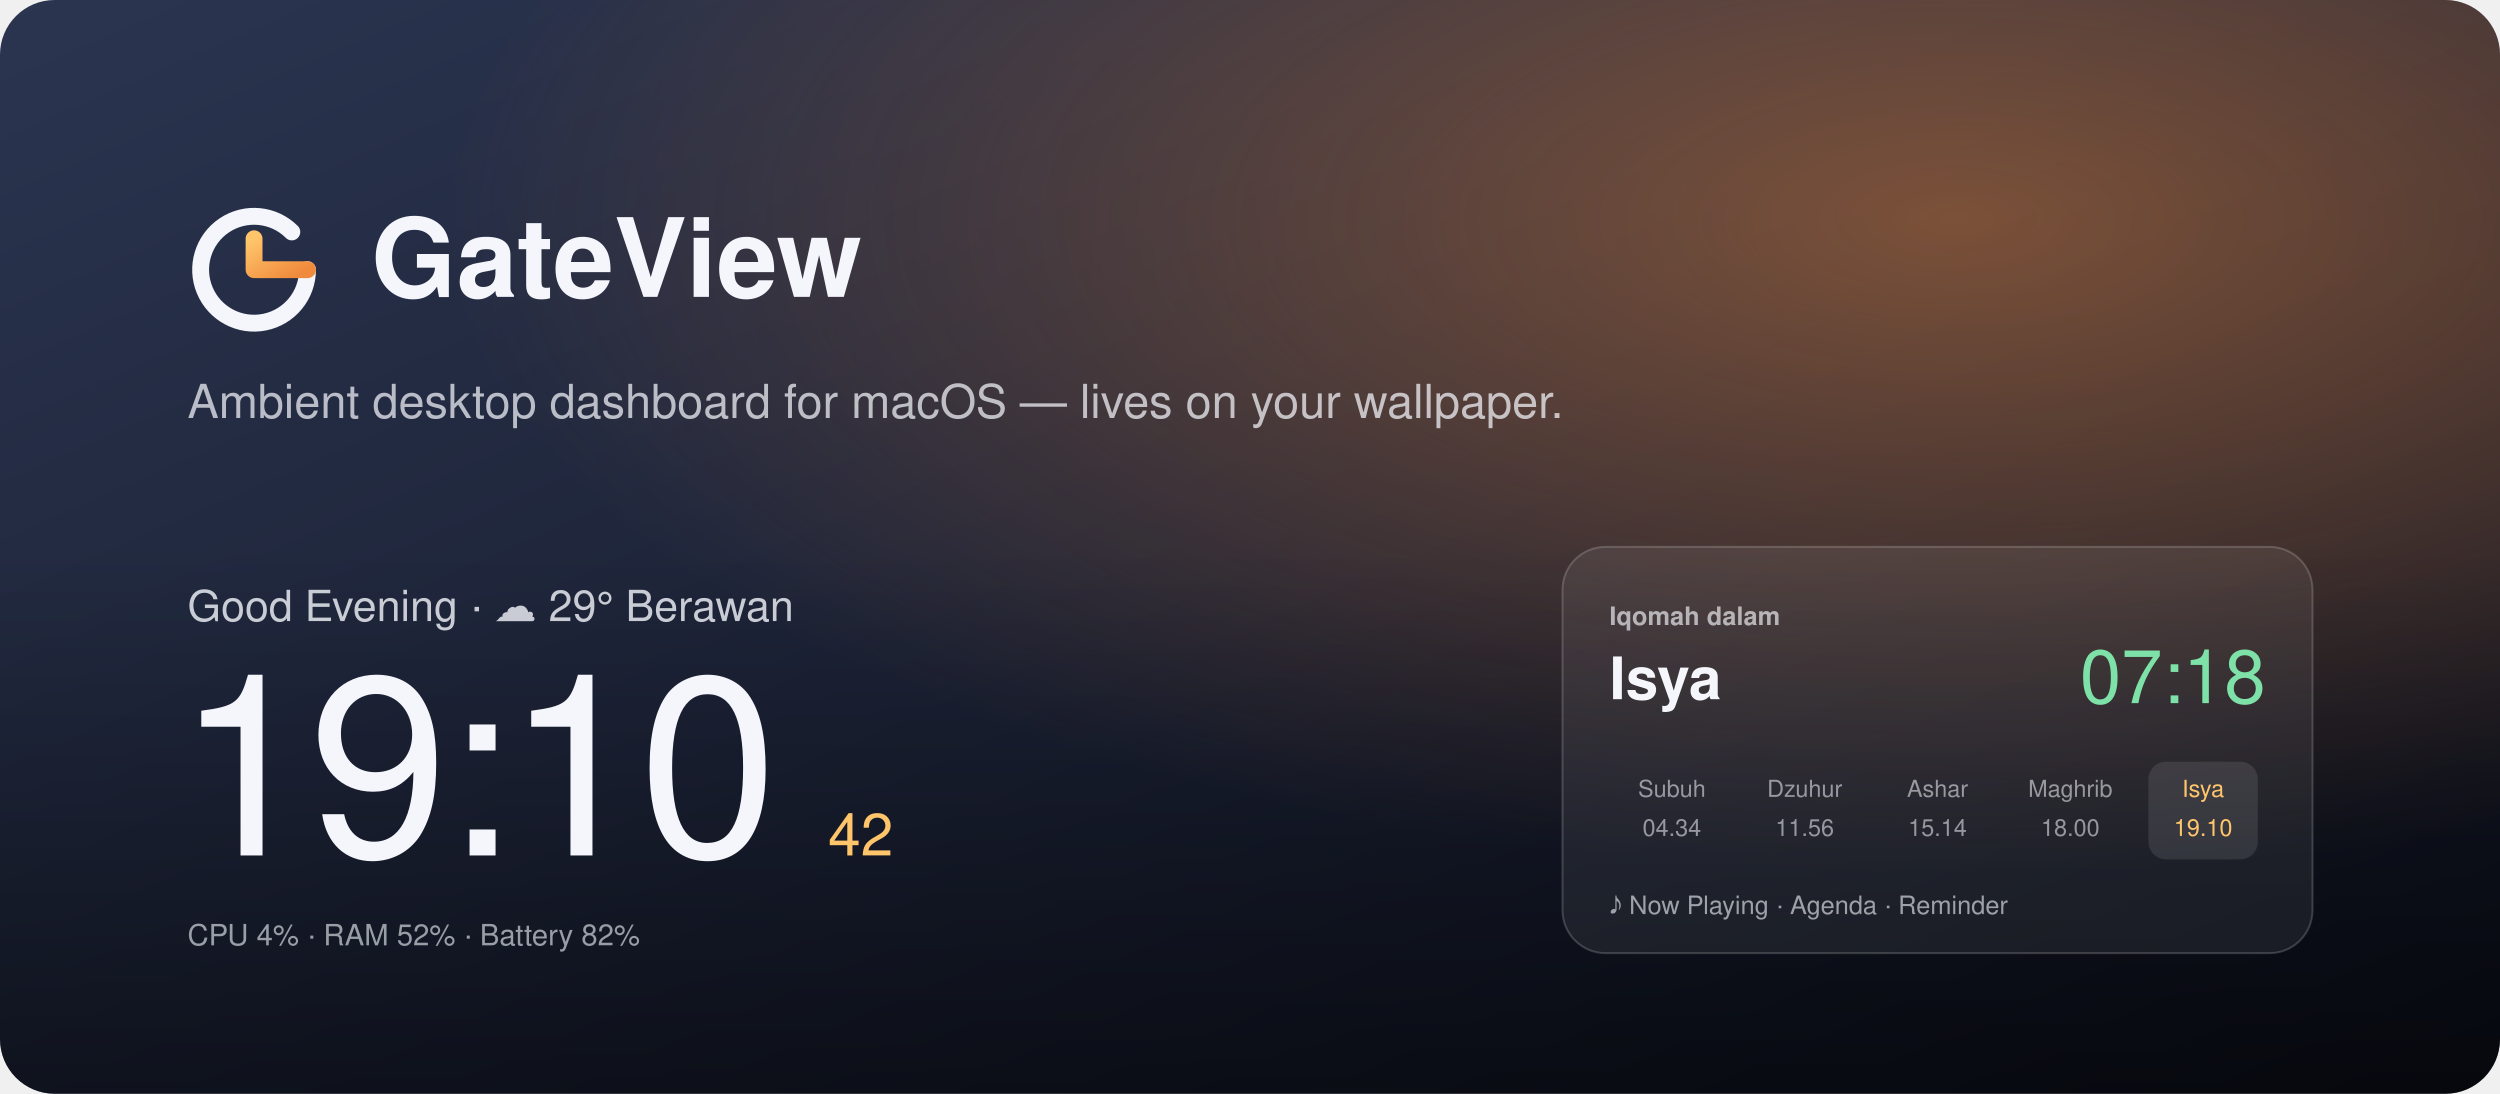
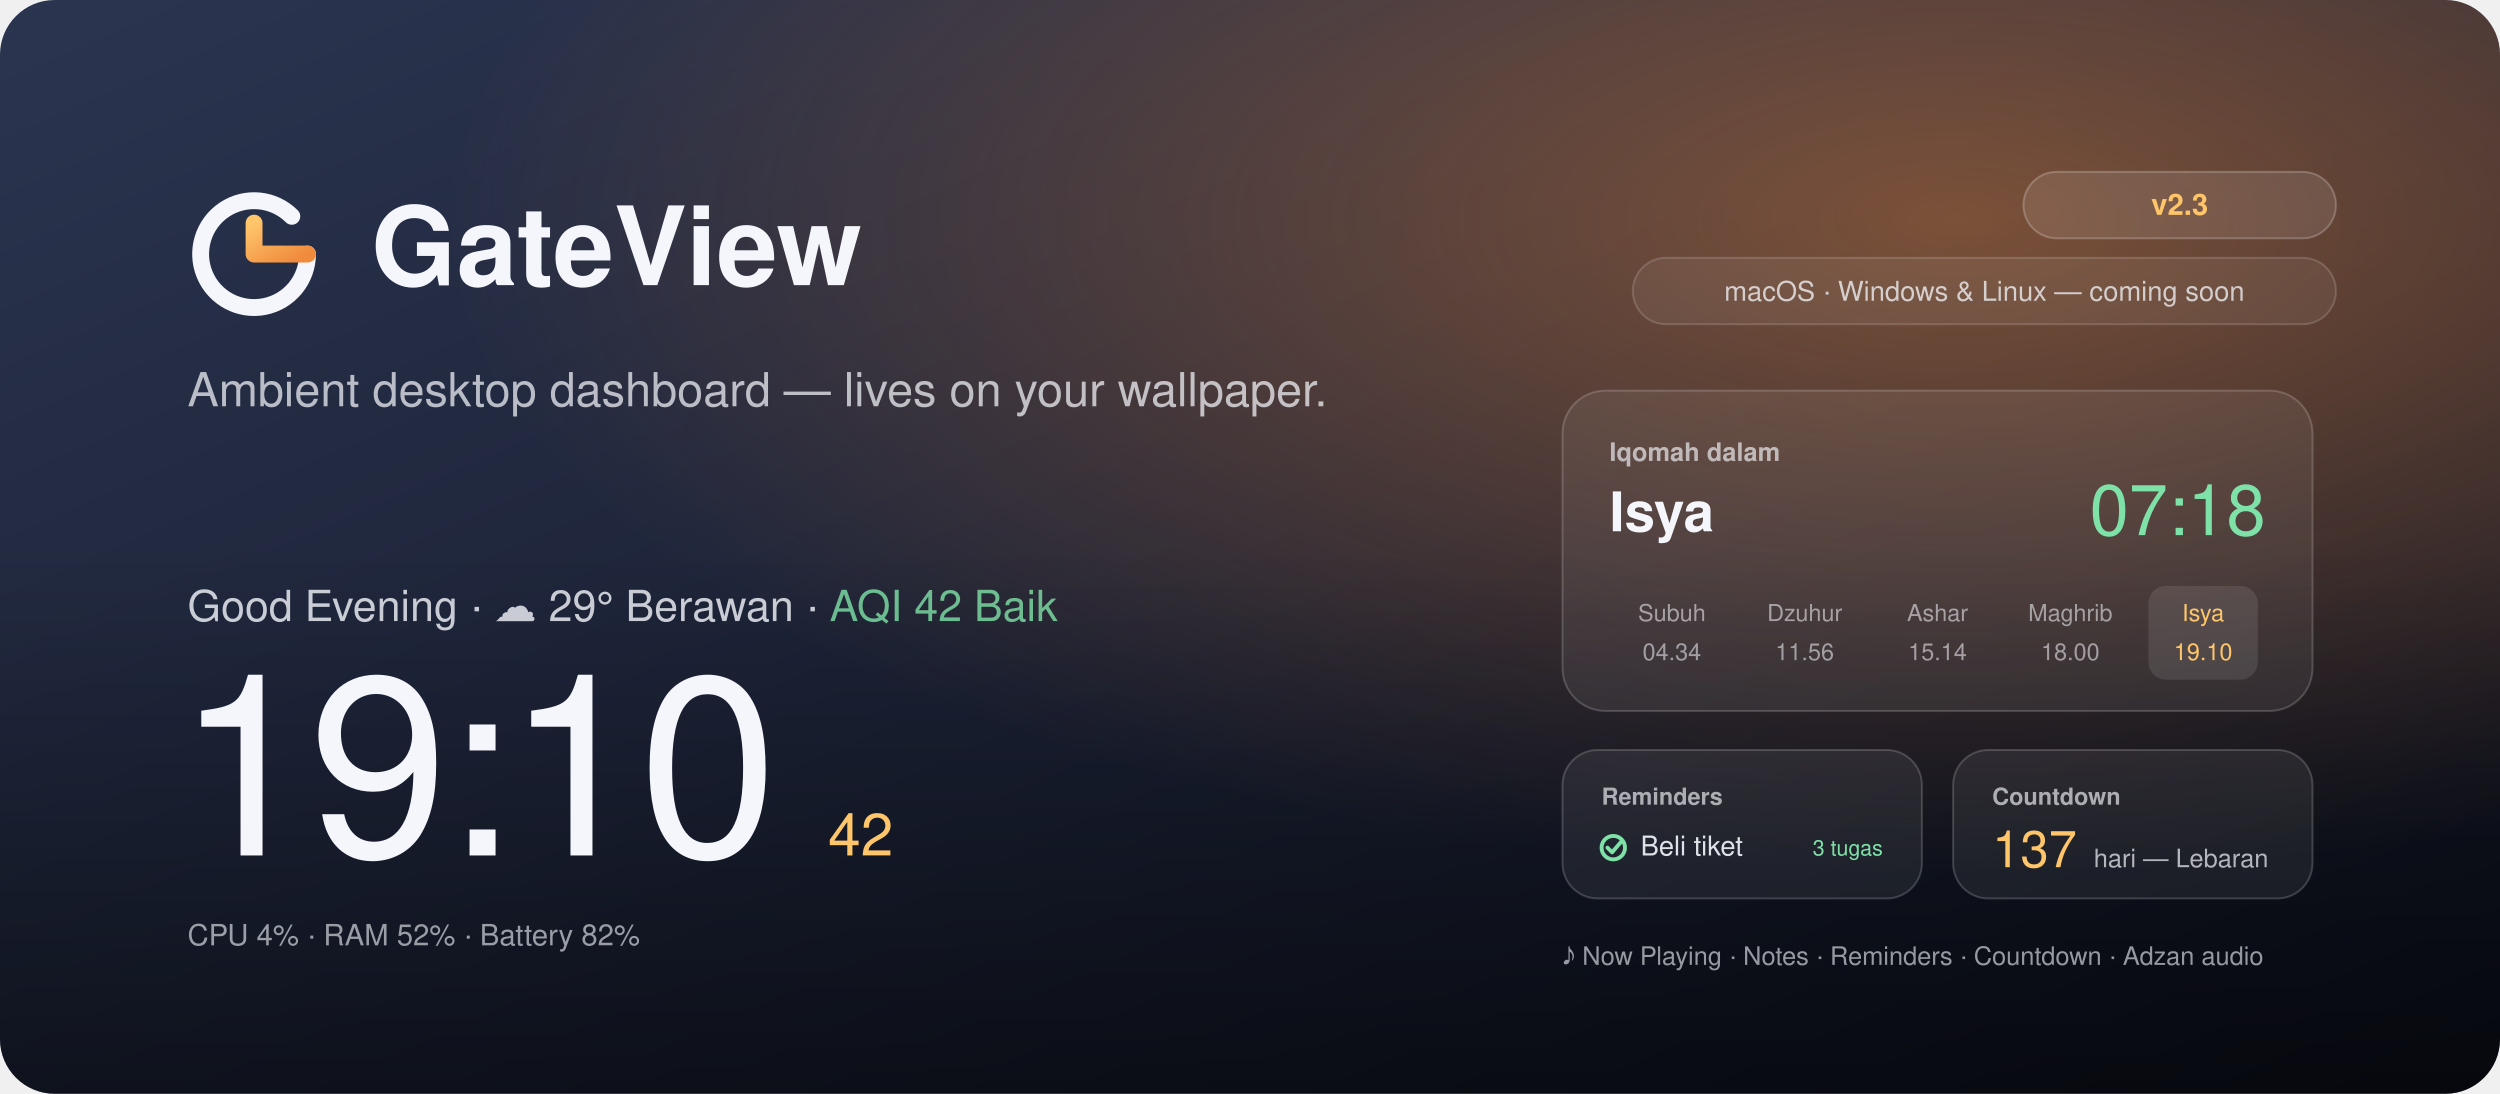
<svg xmlns="http://www.w3.org/2000/svg" viewBox="0 0 1280 560" width="1280" height="560">
  <defs>
    <linearGradient id="sky" x1="0" y1="0" x2="1" y2="1">
      <stop offset="0" stop-color="#2B3550" />
      <stop offset=".55" stop-color="#1A2033" />
      <stop offset="1" stop-color="#0B0E18" />
    </linearGradient>
    <radialGradient id="glow" cx=".78" cy=".2" r=".6">
      <stop offset="0" stop-color="#F08A3C" stop-opacity=".45" />
      <stop offset="1" stop-color="#F08A3C" stop-opacity="0" />
    </radialGradient>
    <linearGradient id="gold" x1="0" y1="0" x2="1" y2="1">
      <stop offset="0" stop-color="#FFC56B" />
      <stop offset="1" stop-color="#F08A3C" />
    </linearGradient>
    <linearGradient id="fade" x1="0" y1="0" x2="0" y2="1">
      <stop offset=".5" stop-color="#000" stop-opacity="0" />
      <stop offset="1" stop-color="#000" stop-opacity=".45" />
    </linearGradient>
  </defs>
  <rect width="1280" height="560" rx="28" fill="url(#sky)" />
  <rect width="1280" height="560" rx="28" fill="url(#glow)" />
  <rect width="1280" height="560" rx="28" fill="url(#fade)" />
-   <g transform="translate(84 92) scale(.36)" fill="none" stroke-width="24" stroke-linecap="round" stroke-linejoin="round">
+   <g transform="translate(84 84) scale(.36)" fill="none" stroke-width="24" stroke-linecap="round" stroke-linejoin="round">
    <path d="M181.7 74.3A76 76 0 1 0 204 128" stroke="#F4F6FB" />
    <path d="M128 84V128H204" stroke="url(#gold)" />
  </g>
-   <text x="190" y="152" font-family="Helvetica Neue, Helvetica, Arial" font-size="56" font-weight="600" fill="#F4F6FB">GateView</text>
-   <text x="96" y="214" font-family="Helvetica Neue, Helvetica, Arial" font-size="24" fill="#F4F6FB" fill-opacity=".72">Ambient desktop dashboard for macOS — lives on your wallpaper.</text>
-   <text x="96" y="318" font-family="Helvetica Neue, Helvetica, Arial" font-size="22" fill="#F4F6FB" fill-opacity=".8">Good Evening  ·  ☁ 29° Berawan</text>
+   <text x="190" y="146" font-family="Helvetica Neue, Helvetica, Arial" font-size="56" font-weight="600" fill="#F4F6FB">GateView</text>
+   <text x="96" y="208" font-family="Helvetica Neue, Helvetica, Arial" font-size="24" fill="#F4F6FB" fill-opacity=".72">Ambient desktop dashboard — lives on your wallpaper.</text>
+   <g font-family="Helvetica Neue, Helvetica, Arial">
+     <rect x="1036" y="88" width="160" height="34" rx="17" fill="#FFFFFF" fill-opacity=".1" stroke="#FFFFFF" stroke-opacity=".22" />
+     <text x="1116" y="110" text-anchor="middle" font-size="15" font-weight="600" fill="#FFC56B">v2.3</text>
+     <rect x="836" y="132" width="360" height="34" rx="17" fill="#FFFFFF" fill-opacity=".06" stroke="#FFFFFF" stroke-opacity=".16" />
+     <text x="1016" y="154" text-anchor="middle" font-size="14" fill="#F4F6FB" fill-opacity=".75">macOS  ·  Windows &amp; Linux — coming soon</text>
+   </g>
+   <text x="96" y="318" font-family="Helvetica Neue, Helvetica, Arial" font-size="22" fill="#F4F6FB" fill-opacity=".8">Good Evening  ·  ☁ 29° Berawan  ·  <tspan fill="#7EE2A8">AQI 42 Baik</tspan>
+   </text>
  <text x="90" y="438" font-family="Helvetica Neue, Helvetica, Arial" font-size="128" font-weight="200" fill="#F4F6FB" letter-spacing="-3">19:10</text>
  <text x="424" y="438" font-family="Helvetica Neue, Helvetica, Arial" font-size="30" fill="#FFC56B">42</text>
  <text x="96" y="484" font-family="Helvetica Neue, Helvetica, Arial" font-size="15" fill="#F4F6FB" fill-opacity=".6">CPU 4%   ·   RAM 52%   ·   Battery 82%</text>
-   <g transform="translate(800 280)">
-     <rect width="384" height="208" rx="22" fill="#FFFFFF" fill-opacity=".07" stroke="#FFFFFF" stroke-opacity=".18" />
-     <text x="24" y="40" font-family="Helvetica Neue, Helvetica, Arial" font-size="13" font-weight="600" fill="#F4F6FB" fill-opacity=".65">Iqomah dalam</text>
-     <text x="24" y="78" font-family="Helvetica Neue, Helvetica, Arial" font-size="30" font-weight="600" fill="#F4F6FB">Isya</text>
-     <text x="360" y="80" text-anchor="end" font-family="Helvetica Neue, Helvetica, Arial" font-size="38" font-weight="300" fill="#7EE2A8">07:18</text>
+   <g transform="translate(800 200)">
+     <rect width="384" height="164" rx="22" fill="#FFFFFF" fill-opacity=".07" stroke="#FFFFFF" stroke-opacity=".18" />
+     <text x="24" y="36" font-family="Helvetica Neue, Helvetica, Arial" font-size="13" font-weight="600" fill="#F4F6FB" fill-opacity=".65">Iqomah dalam</text>
+     <text x="24" y="72" font-family="Helvetica Neue, Helvetica, Arial" font-size="28" font-weight="600" fill="#F4F6FB">Isya</text>
+     <text x="360" y="74" text-anchor="end" font-family="Helvetica Neue, Helvetica, Arial" font-size="36" font-weight="300" fill="#7EE2A8">07:18</text>
    <g font-family="Helvetica Neue, Helvetica, Arial" font-size="12" fill="#F4F6FB" text-anchor="middle">
-       <text x="56" y="128" fill-opacity=".55">Subuh</text>
-       <text x="56" y="148" fill-opacity=".55">04.34</text>
-       <text x="124" y="128" fill-opacity=".55">Dzuhur</text>
-       <text x="124" y="148" fill-opacity=".55">11.56</text>
-       <text x="192" y="128" fill-opacity=".55">Ashar</text>
-       <text x="192" y="148" fill-opacity=".55">15.14</text>
-       <text x="260" y="128" fill-opacity=".55">Maghrib</text>
-       <text x="260" y="148" fill-opacity=".55">18.00</text>
-       <rect x="300" y="110" width="56" height="50" rx="9" fill="#FFFFFF" fill-opacity=".1" />
-       <text x="328" y="128" fill="#FFC56B">Isya</text>
-       <text x="328" y="148" fill="#FFC56B">19.10</text>
+       <text x="56" y="118" fill-opacity=".55">Subuh</text>
+       <text x="56" y="138" fill-opacity=".55">04.34</text>
+       <text x="124" y="118" fill-opacity=".55">Dzuhur</text>
+       <text x="124" y="138" fill-opacity=".55">11.56</text>
+       <text x="192" y="118" fill-opacity=".55">Ashar</text>
+       <text x="192" y="138" fill-opacity=".55">15.14</text>
+       <text x="260" y="118" fill-opacity=".55">Maghrib</text>
+       <text x="260" y="138" fill-opacity=".55">18.00</text>
+       <rect x="300" y="100" width="56" height="48" rx="9" fill="#FFFFFF" fill-opacity=".1" />
+       <text x="328" y="118" fill="#FFC56B">Isya</text>
+       <text x="328" y="138" fill="#FFC56B">19.10</text>
    </g>
-     <text x="24" y="188" font-family="Helvetica Neue, Helvetica, Arial" font-size="13" fill="#F4F6FB" fill-opacity=".6">♪  Now Playing  ·  Agenda  ·  Reminder</text>
+   </g>
+   <g font-family="Helvetica Neue, Helvetica, Arial">
+     <rect x="800" y="384" width="184" height="76" rx="18" fill="#FFFFFF" fill-opacity=".07" stroke="#FFFFFF" stroke-opacity=".18" />
+     <text x="820" y="412" font-size="12" font-weight="600" fill="#F4F6FB" fill-opacity=".65">Reminders</text>
+     <circle cx="826" cy="434" r="6" fill="none" stroke="#7EE2A8" stroke-width="2" />
+     <path d="M823 434l2.4 2.4L830 431" fill="none" stroke="#7EE2A8" stroke-width="2" stroke-linecap="round" stroke-linejoin="round" />
+     <text x="840" y="438" font-size="14" fill="#F4F6FB" fill-opacity=".9">Beli tiket</text>
+     <text x="964" y="438" text-anchor="end" font-size="11" fill="#7EE2A8">3 tugas</text>
+     <rect x="1000" y="384" width="184" height="76" rx="18" fill="#FFFFFF" fill-opacity=".07" stroke="#FFFFFF" stroke-opacity=".18" />
+     <text x="1020" y="412" font-size="12" font-weight="600" fill="#F4F6FB" fill-opacity=".65">Countdown</text>
+     <text x="1020" y="444" font-size="26" font-weight="300" fill="#FFC56B">137</text>
+     <text x="1072" y="444" font-size="13" fill="#F4F6FB" fill-opacity=".7">hari — Lebaran</text>
+   </g>
+   <g font-family="Helvetica Neue, Helvetica, Arial" font-size="13" fill="#F4F6FB" fill-opacity=".6">
+     <text x="800" y="494">♪  Now Playing  ·  Notes  ·  Reminders  ·  Countdown  ·  Adzan audio</text>
  </g>
</svg>
